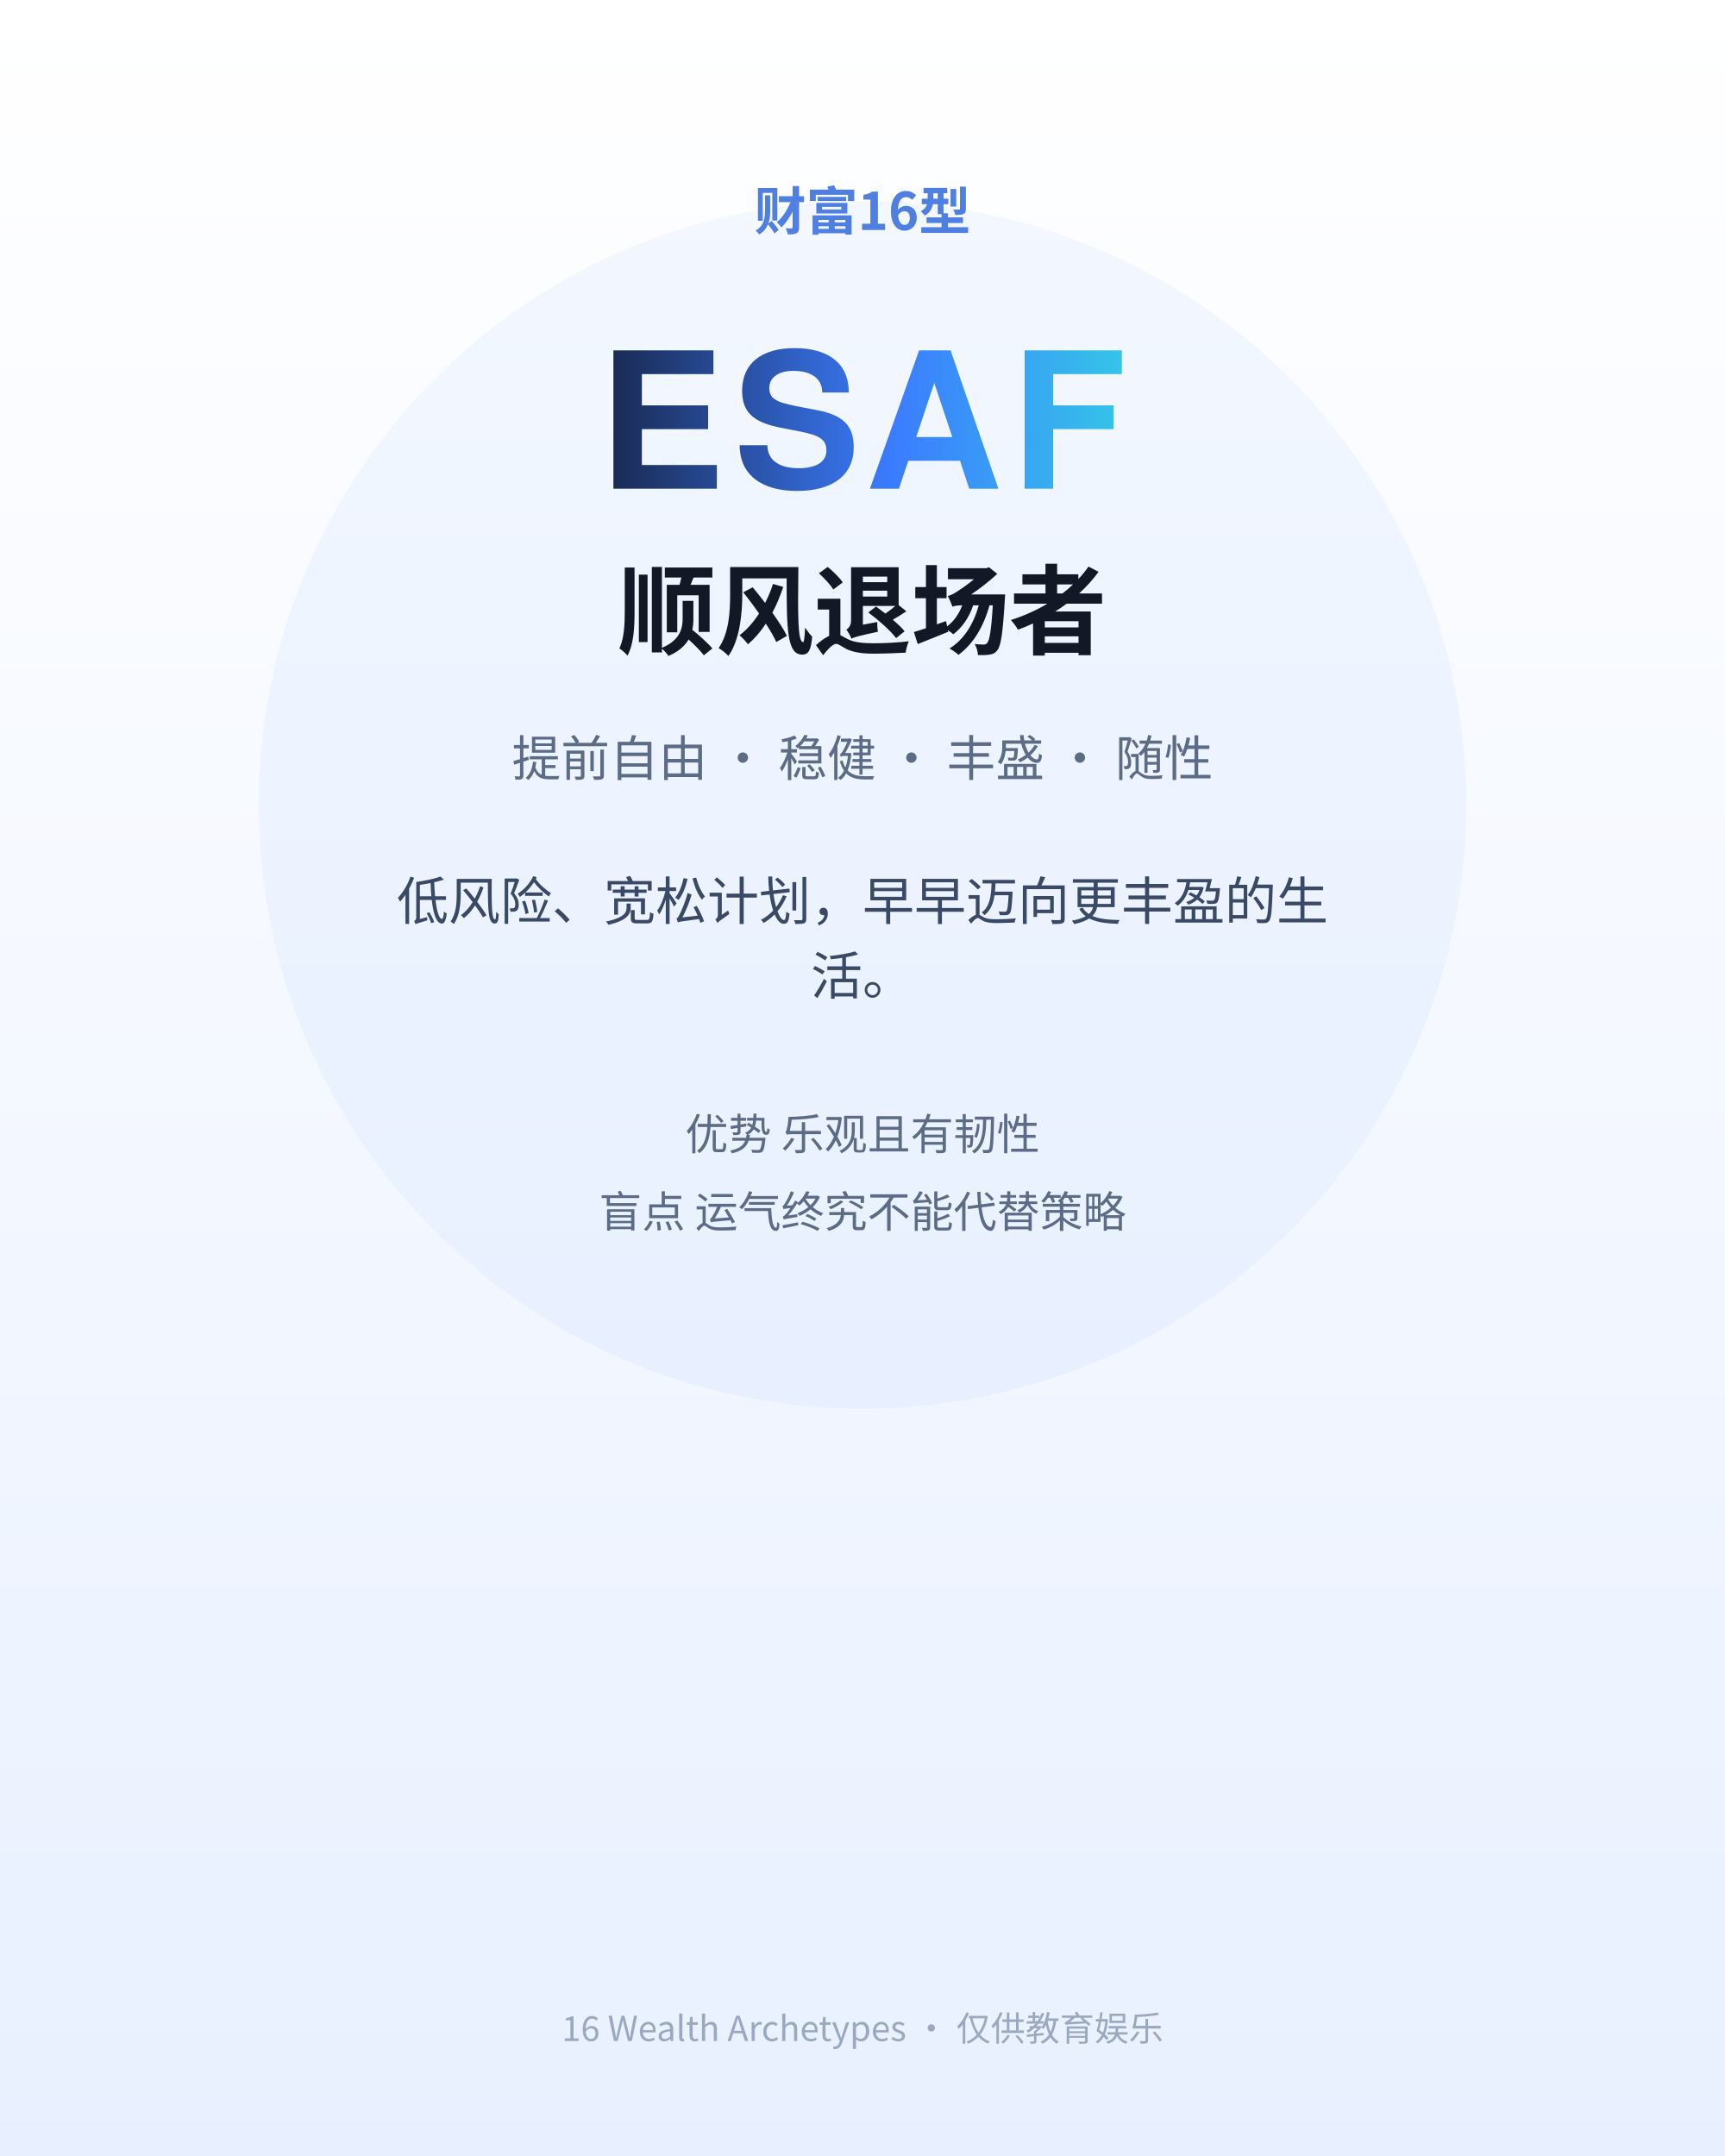
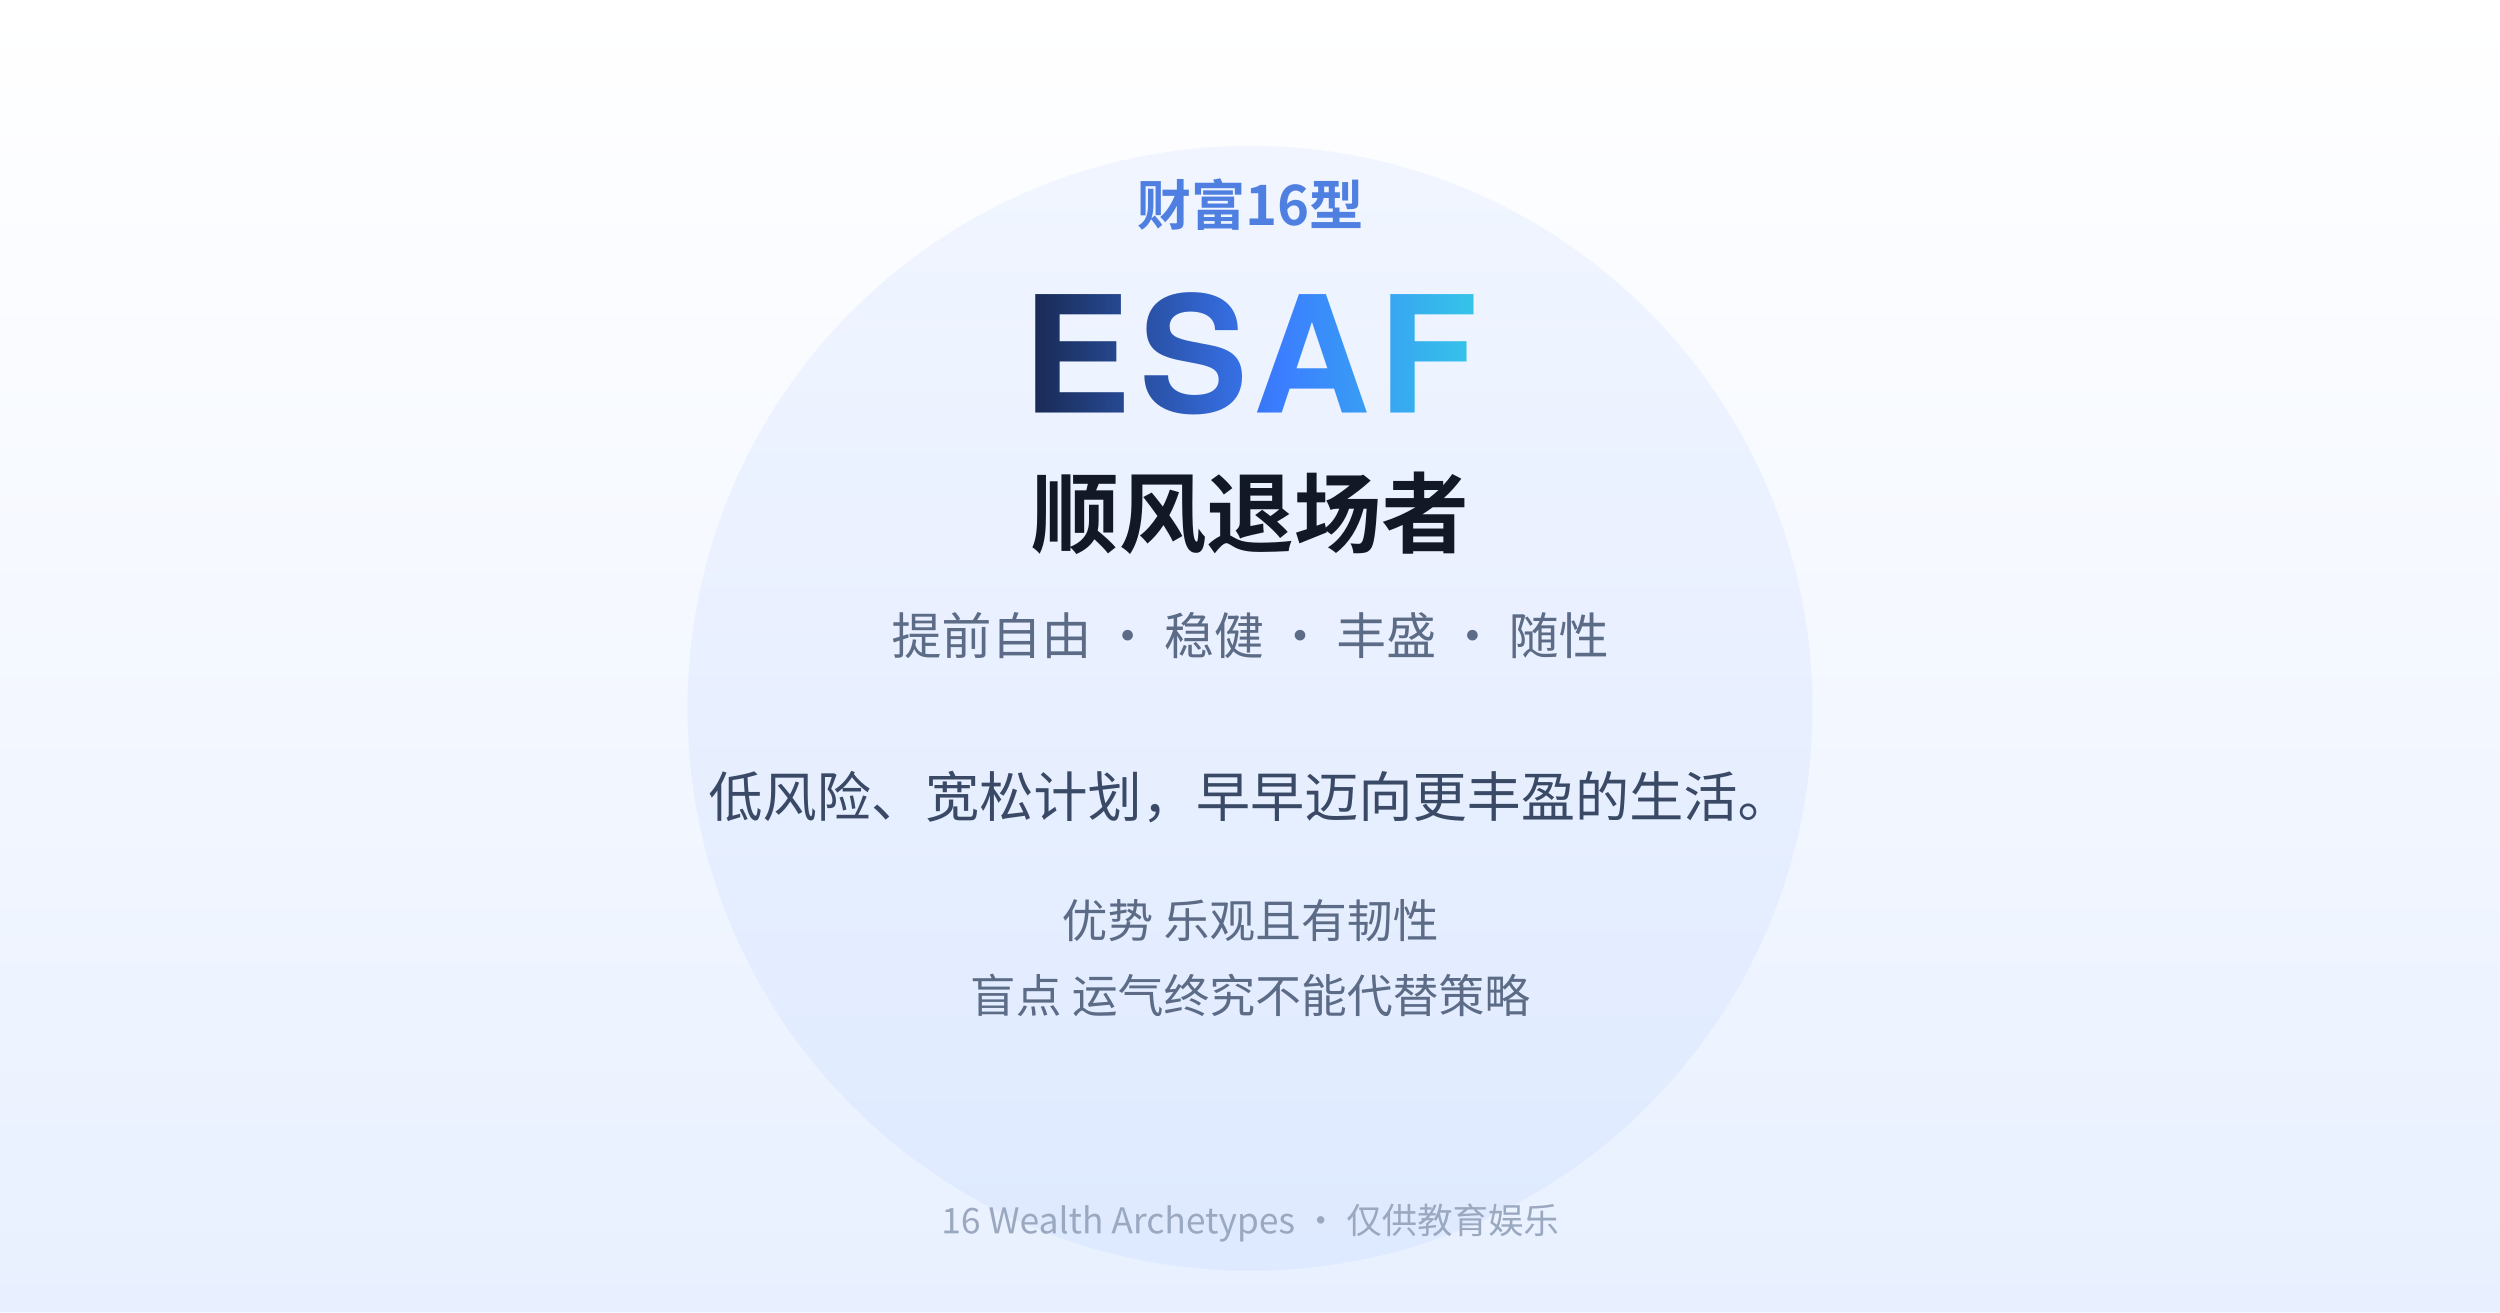
- <svg xmlns="http://www.w3.org/2000/svg" width="1200" height="1500" viewBox="0 0 1200 1500">
+ <svg xmlns="http://www.w3.org/2000/svg" width="1200" height="630" viewBox="0 0 1200 630">
  <defs>
    <linearGradient id="bg" x1="0" y1="0" x2="0" y2="1">
      <stop offset="0%" stop-color="#ffffff" />
      <stop offset="55%" stop-color="#f3f7ff" />
      <stop offset="100%" stop-color="#e8f0ff" />
    </linearGradient>
    <linearGradient id="code" x1="0" y1="0" x2="1" y2="0">
      <stop offset="0%" stop-color="#1a2b55" />
      <stop offset="55%" stop-color="#3b7cff" />
      <stop offset="100%" stop-color="#35c4e8" />
    </linearGradient>
  </defs>
-   <rect width="1200" height="1500" fill="url(#bg)" />
-   <circle cx="600" cy="560" r="420" fill="#3b7cff" fill-opacity="0.05" />
-   <text x="600" y="160" text-anchor="middle" fill="#4f7fe0" font-size="36" font-weight="600" font-family="PingFang SC, Hiragino Sans GB, Noto Sans CJK SC, sans-serif">财富16型</text>
-   <text x="600" y="340" text-anchor="middle" fill="url(#code)" font-size="132" font-weight="800" font-family="Avenir Next, Helvetica Neue, sans-serif" letter-spacing="6">ESAF</text>
-   <text x="600" y="450" text-anchor="middle" fill="#121826" font-size="68" font-weight="700" font-family="PingFang SC, Hiragino Sans GB, Noto Sans CJK SC, sans-serif">顺风退场者</text>
-   <text x="600" y="540" text-anchor="middle" fill="#5c6b86" font-size="34" font-weight="500" font-family="PingFang SC, Hiragino Sans GB, Noto Sans CJK SC, sans-serif">提前自由 · 稳健 · 丰盛 · 随性</text>
-   <text x="600" y="640" text-anchor="middle" fill="#3a4a66" font-size="36" font-weight="500" font-family="PingFang SC, Hiragino Sans GB, Noto Sans CJK SC, sans-serif">低风险、宽松计划，早早迈向更丰盈的生</text>
-   <text x="600" y="692" text-anchor="middle" fill="#3a4a66" font-size="36" font-weight="500" font-family="PingFang SC, Hiragino Sans GB, Noto Sans CJK SC, sans-serif">活。</text>
-   <text x="600" y="800" text-anchor="middle" fill="#5c6b86" font-size="30" font-weight="500" font-family="PingFang SC, Hiragino Sans GB, Noto Sans CJK SC, sans-serif">优势  乐观且有韧性</text>
-   <text x="600" y="854" text-anchor="middle" fill="#5c6b86" font-size="30" font-weight="500" font-family="PingFang SC, Hiragino Sans GB, Noto Sans CJK SC, sans-serif">盲点  运气终究不能代替策略</text>
-   <text x="600" y="1420" text-anchor="middle" fill="#9aa8c0" font-size="24" font-family="PingFang SC, Hiragino Sans GB, Noto Sans CJK SC, sans-serif">16 Wealth Archetypes · 仅供教育娱乐</text>
+   <rect width="1200" height="630" fill="url(#bg)" />
+   <circle cx="600" cy="340" r="270" fill="#3b7cff" fill-opacity="0.06" />
+   <text x="600" y="108" text-anchor="middle" fill="#4f7fe0" font-size="26" font-weight="600" font-family="PingFang SC, Hiragino Sans GB, Noto Sans CJK SC, sans-serif">财富16型</text>
+   <text x="600" y="198" text-anchor="middle" fill="url(#code)" font-size="78" font-weight="800" font-family="Avenir Next, Helvetica Neue, sans-serif" letter-spacing="4">ESAF</text>
+   <text x="600" y="262" text-anchor="middle" fill="#121826" font-size="42" font-weight="700" font-family="PingFang SC, Hiragino Sans GB, Noto Sans CJK SC, sans-serif">顺风退场者</text>
+   <text x="600" y="314" text-anchor="middle" fill="#5c6b86" font-size="24" font-weight="500" font-family="PingFang SC, Hiragino Sans GB, Noto Sans CJK SC, sans-serif">提前自由 · 稳健 · 丰盛 · 随性</text>
+   <text x="600" y="392" text-anchor="middle" fill="#3a4a66" font-size="26" font-weight="500" font-family="PingFang SC, Hiragino Sans GB, Noto Sans CJK SC, sans-serif">低风险、宽松计划，早早迈向更丰盈的生活。</text>
+   <text x="600" y="450" text-anchor="middle" fill="#5c6b86" font-size="22" font-weight="500" font-family="PingFang SC, Hiragino Sans GB, Noto Sans CJK SC, sans-serif">优势  乐观且有韧性</text>
+   <text x="600" y="486" text-anchor="middle" fill="#5c6b86" font-size="22" font-weight="500" font-family="PingFang SC, Hiragino Sans GB, Noto Sans CJK SC, sans-serif">盲点  运气终究不能代替策略</text>
+   <text x="600" y="592" text-anchor="middle" fill="#9aa8c0" font-size="17" font-family="PingFang SC, Hiragino Sans GB, Noto Sans CJK SC, sans-serif">16 Wealth Archetypes · 仅供教育娱乐</text>
</svg>
